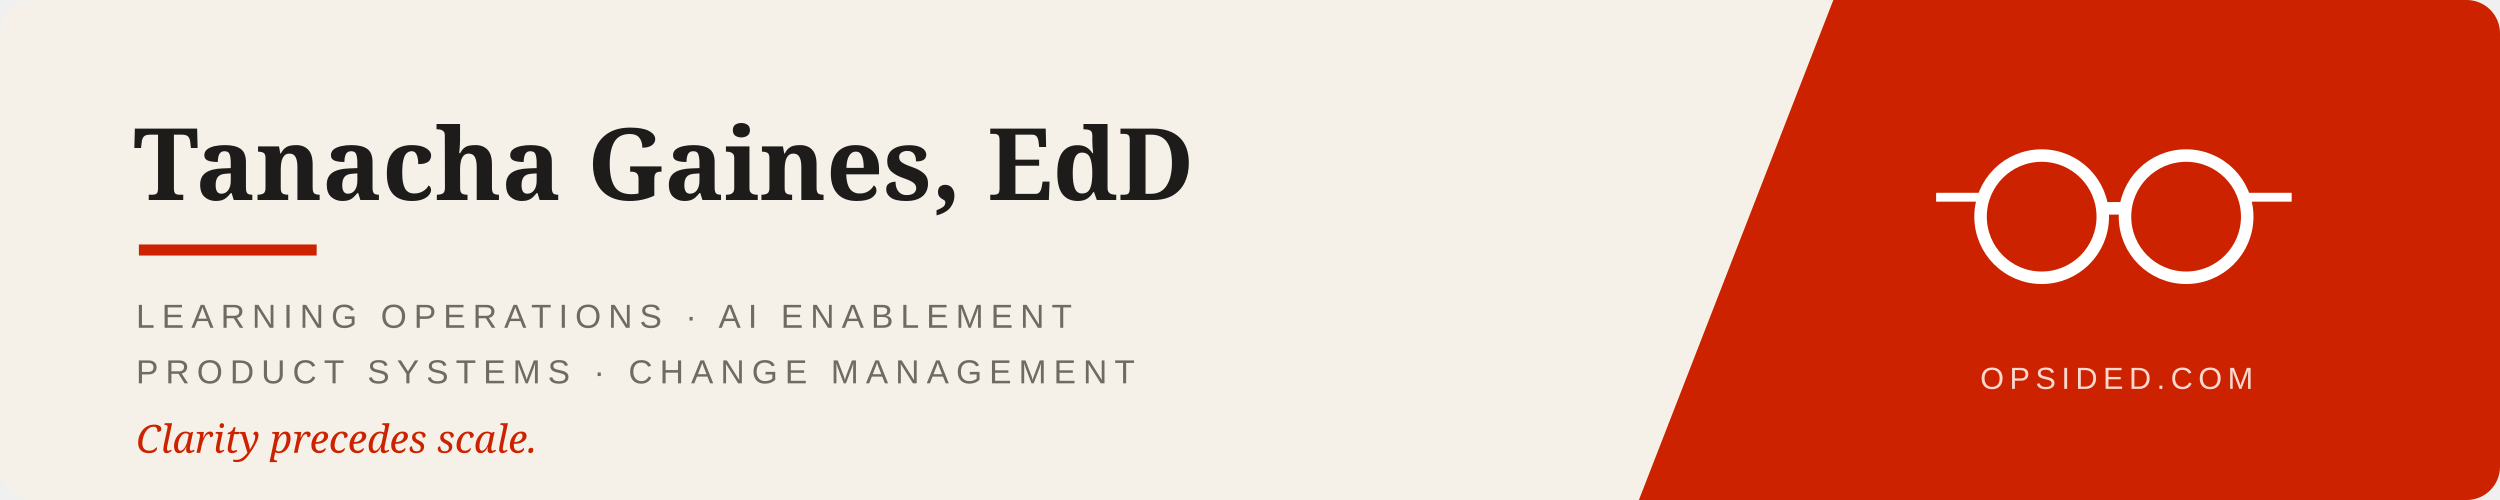
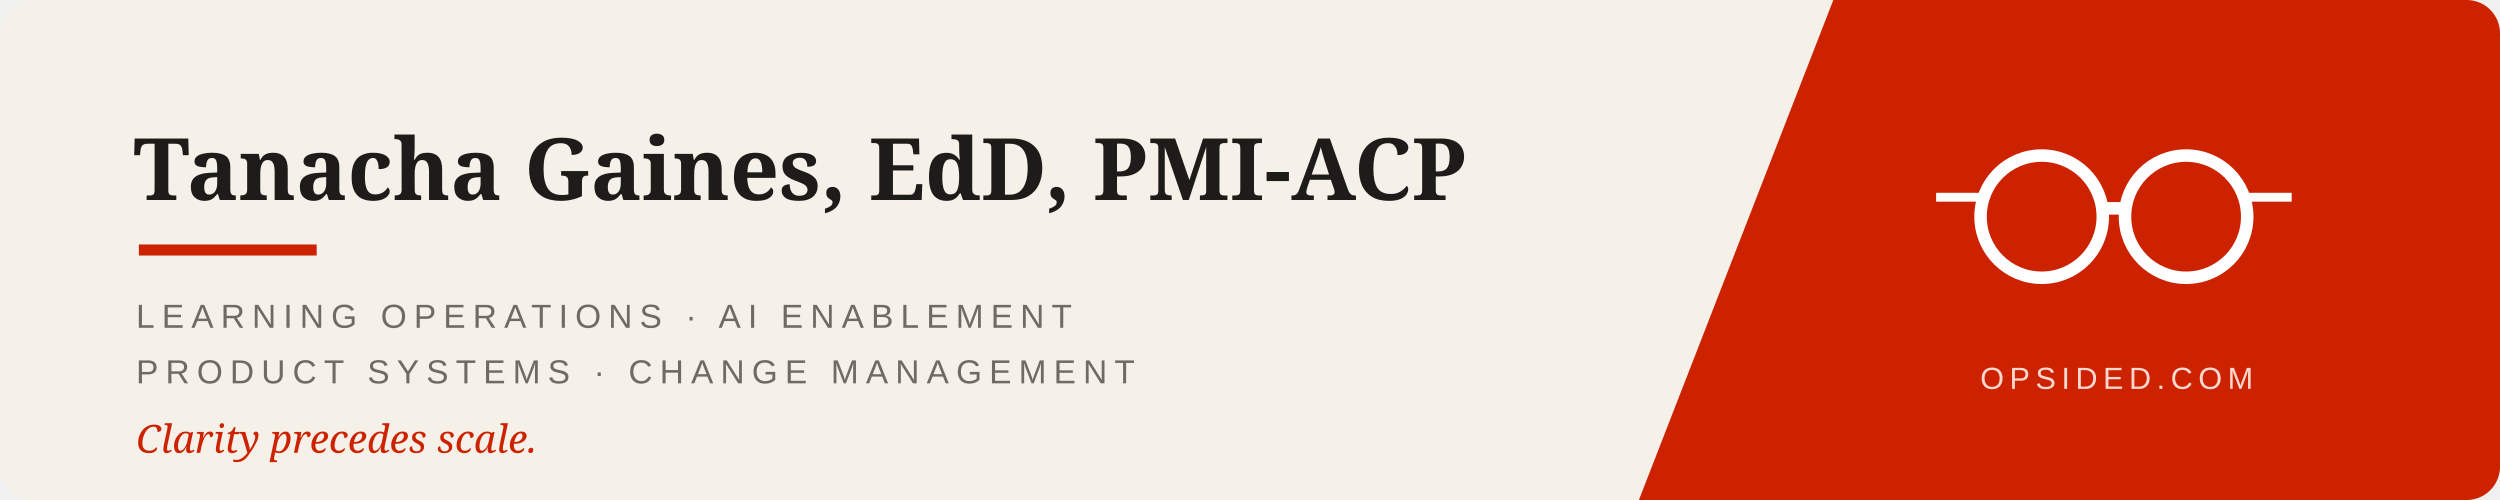
- <svg xmlns="http://www.w3.org/2000/svg" width="900" height="180" viewBox="0 0 900 180" role="img" aria-label="Tanacha Gaines, EdD — Learning Operations, AI Enablement, Product Systems">
+ <svg xmlns="http://www.w3.org/2000/svg" width="900" height="180" viewBox="0 0 900 180" role="img" aria-label="Tanacha Gaines, EdD, PMI-ACP — Learning Operations, AI Enablement, Product Systems">
  <defs>
    <clipPath id="rounded">
      <rect width="900" height="180" rx="12" />
    </clipPath>
  </defs>
  <g clip-path="url(#rounded)">
    <rect width="900" height="180" fill="#f5f1e8" />
    <polygon points="660,0 900,0 900,180 590,180" fill="#cc2200" />
    <g transform="translate(735, 78)" stroke="#ffffff" fill="none">
      <circle cx="0" cy="0" r="22" stroke-width="4.5" />
      <circle cx="52" cy="0" r="22" stroke-width="4.5" />
      <line x1="22" y1="-3" x2="30" y2="-3" stroke-width="4.5" />
      <line x1="-22" y1="-7" x2="-38" y2="-7" stroke-width="3.2" />
      <line x1="74" y1="-7" x2="90" y2="-7" stroke-width="3.2" />
    </g>
    <text x="762" y="140" font-family="Arial, sans-serif" font-size="11" fill="#ffd9d0" letter-spacing="2" text-anchor="middle">OPSIDED.COM</text>
-     <text x="48" y="72" font-family="Georgia, serif" font-size="36" font-weight="700" fill="#1e1c1a">Tanacha Gaines, EdD</text>
+     <text x="48" y="72" font-family="Georgia, serif" font-size="31" font-weight="700" fill="#1e1c1a">Tanacha Gaines, EdD, PMI-ACP</text>
    <rect x="50" y="88" width="64" height="4" fill="#cc2200" />
    <text x="49" y="118" font-family="Arial, sans-serif" font-size="12" fill="#6f6a63" letter-spacing="2.6">LEARNING OPERATIONS · AI ENABLEMENT</text>
    <text x="49" y="138" font-family="Arial, sans-serif" font-size="12" fill="#6f6a63" letter-spacing="2.6">PRODUCT SYSTEMS · CHANGE MANAGEMENT</text>
    <text x="49" y="163" font-family="Georgia, serif" font-size="14" font-style="italic" fill="#cc2200">Clarity precedes scale.</text>
  </g>
</svg>
